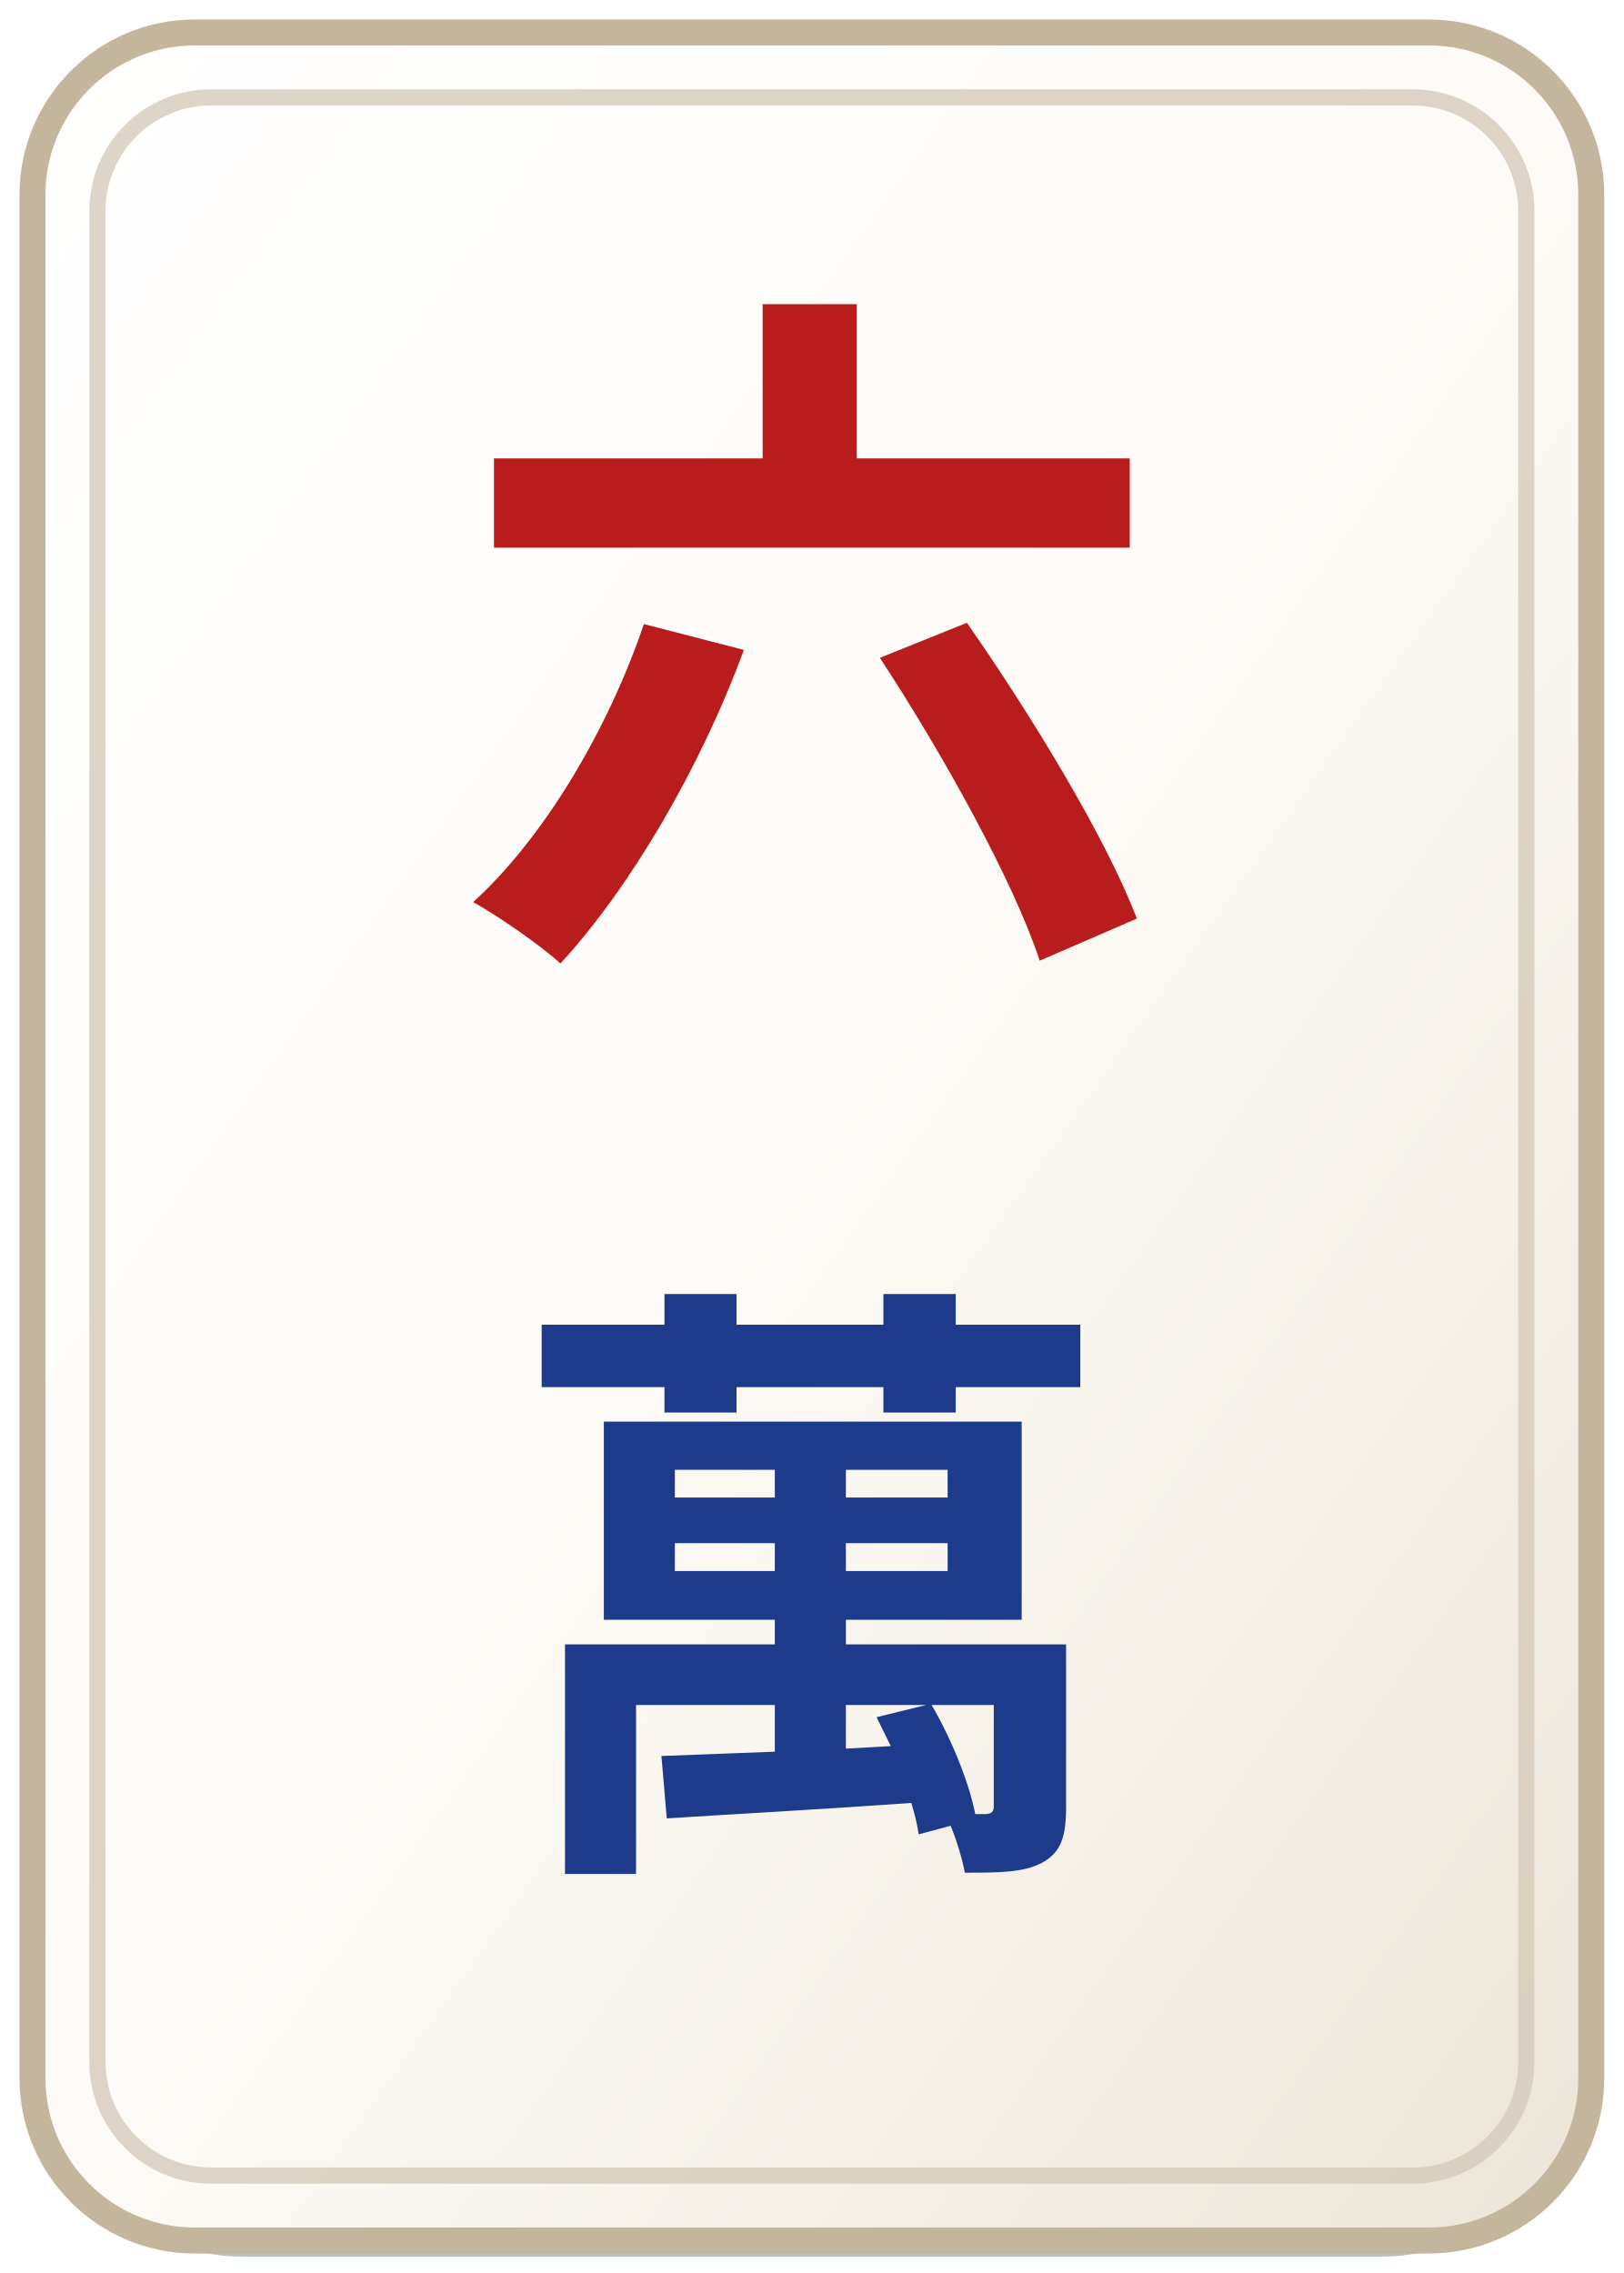
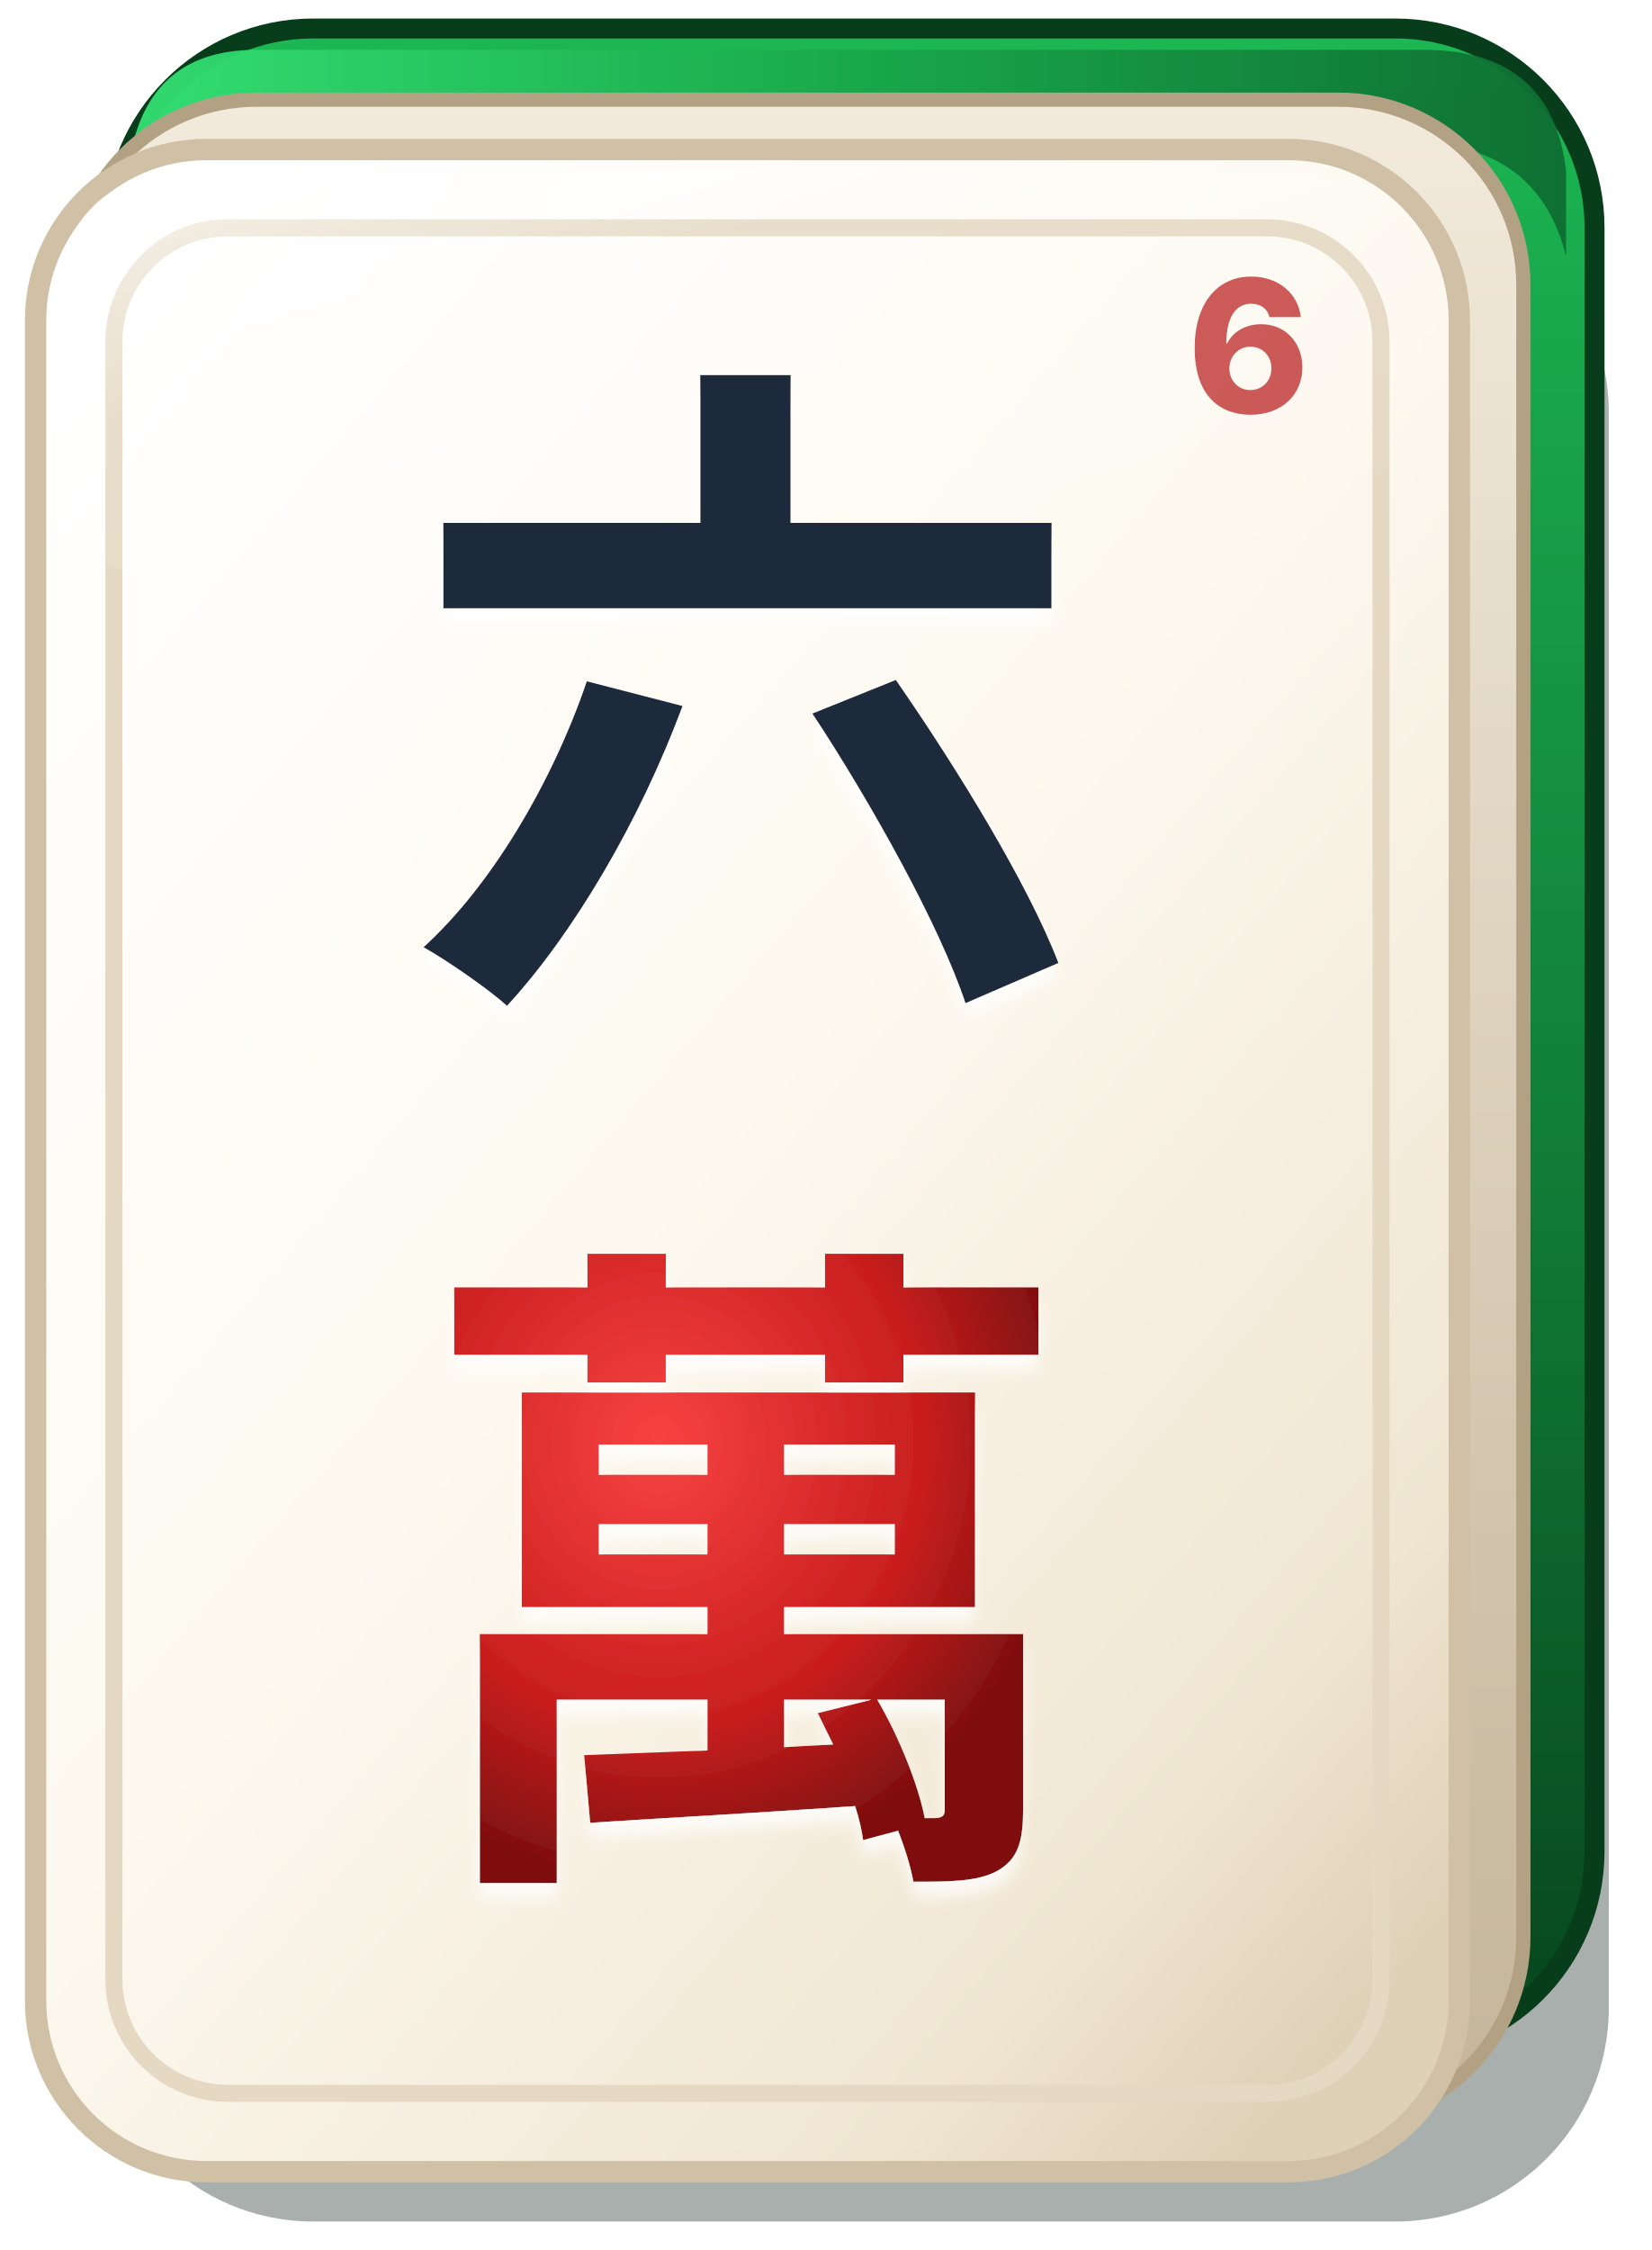
- <svg xmlns="http://www.w3.org/2000/svg" viewBox="0 0 100 140" width="100" height="140">
+ <svg xmlns="http://www.w3.org/2000/svg" viewBox="0 0 116 158" width="116" height="158">
  <defs>
-     <linearGradient id="ivoryGrad" x1="0%" y1="0%" x2="100%" y2="100%">
+     <linearGradient id="jadeTop" x1="0%" y1="0%" x2="100%" y2="0%">
+       <stop offset="0%" stop-color="#34e073" />
+       <stop offset="50%" stop-color="#19a84b" />
+       <stop offset="100%" stop-color="#0f6d31" />
+     </linearGradient>
+     <linearGradient id="jadeSide" x1="0%" y1="0%" x2="0%" y2="100%">
+       <stop offset="0%" stop-color="#1cb854" />
+       <stop offset="60%" stop-color="#107835" />
+       <stop offset="100%" stop-color="#07441d" />
+     </linearGradient>
+     <linearGradient id="ivorySide" x1="0%" y1="0%" x2="0%" y2="100%">
+       <stop offset="0%" stop-color="#f2eadb" />
+       <stop offset="100%" stop-color="#c4b59a" />
+     </linearGradient>
+     <linearGradient id="ivoryFace" x1="12%" y1="4%" x2="88%" y2="96%">
      <stop offset="0%" stop-color="#ffffff" />
-       <stop offset="50%" stop-color="#fdfbf7" />
-       <stop offset="100%" stop-color="#ece5d8" />
+       <stop offset="48%" stop-color="#fdf9f0" />
+       <stop offset="86%" stop-color="#f0e6d2" />
+       <stop offset="100%" stop-color="#dfd1b8" />
    </linearGradient>
-     <linearGradient id="jadeGrad" x1="0%" y1="0%" x2="100%" y2="100%">
-       <stop offset="0%" stop-color="#1b5e3a" />
-       <stop offset="100%" stop-color="#0b3820" />
+     <linearGradient id="gloss" x1="0%" y1="0%" x2="60%" y2="85%">
+       <stop offset="0%" stop-color="#ffffff" stop-opacity="0.72" />
+       <stop offset="35%" stop-color="#ffffff" stop-opacity="0.14" />
+       <stop offset="100%" stop-color="#ffffff" stop-opacity="0" />
    </linearGradient>
-     <radialGradient id="dotRed" cx="35%" cy="30%" r="70%">
-       <stop offset="0%" stop-color="#ff4d4f" />
-       <stop offset="100%" stop-color="#b91c1c" />
+     <radialGradient id="cRed" cx="35%" cy="30%" r="70%">
+       <stop offset="0%" stop-color="#f84242" />
+       <stop offset="65%" stop-color="#c81e1e" />
+       <stop offset="100%" stop-color="#7f1010" />
    </radialGradient>
-     <radialGradient id="dotGreen" cx="35%" cy="30%" r="70%">
-       <stop offset="0%" stop-color="#10b981" />
-       <stop offset="100%" stop-color="#047857" />
+     <radialGradient id="cGreen" cx="35%" cy="30%" r="70%">
+       <stop offset="0%" stop-color="#22c55e" />
+       <stop offset="65%" stop-color="#15803d" />
+       <stop offset="100%" stop-color="#064e3b" />
    </radialGradient>
-     <radialGradient id="dotBlue" cx="35%" cy="30%" r="70%">
+     <radialGradient id="cBlue" cx="35%" cy="30%" r="70%">
      <stop offset="0%" stop-color="#3b82f6" />
-       <stop offset="100%" stop-color="#1d4ed8" />
+       <stop offset="65%" stop-color="#1d4ed8" />
+       <stop offset="100%" stop-color="#172554" />
    </radialGradient>
+     <linearGradient id="bamGreen" x1="0%" y1="0%" x2="100%" y2="0%">
+       <stop offset="0%" stop-color="#0d6630" />
+       <stop offset="38%" stop-color="#22c55e" />
+       <stop offset="72%" stop-color="#15803d" />
+       <stop offset="100%" stop-color="#064e24" />
+     </linearGradient>
+     <linearGradient id="bamRed" x1="0%" y1="0%" x2="100%" y2="0%">
+       <stop offset="0%" stop-color="#8c1515" />
+       <stop offset="40%" stop-color="#ef4444" />
+       <stop offset="100%" stop-color="#7f1010" />
+     </linearGradient>
+     <linearGradient id="bamBlue" x1="0%" y1="0%" x2="100%" y2="0%">
+       <stop offset="0%" stop-color="#1e3a8a" />
+       <stop offset="42%" stop-color="#3b82f6" />
+       <stop offset="100%" stop-color="#172554" />
+     </linearGradient>
+     <filter id="engrave" x="-8%" y="-8%" width="116%" height="116%">
+       <feDropShadow dx="0" dy="1.1" stdDeviation="0.5" flood-color="#ffffff" flood-opacity="0.75" />
+     </filter>
  </defs>
-   <rect x="3" y="5" width="94" height="134" rx="12" fill="#0b3820" opacity="0.3" />
-   <rect x="2" y="2" width="96" height="136" rx="10" fill="url(#ivoryGrad)" stroke="#c4b59d" stroke-width="1.6" />
-   <rect x="6" y="6" width="88" height="128" rx="7" fill="none" stroke="#d5cbba" stroke-width="1" opacity="0.8" />
-   <text x="50" y="56" font-family="'KaiTi', 'SimSun', 'Songti SC', serif" font-size="44" font-weight="900" text-anchor="middle" fill="#b91c1c">六</text>
-   <text x="50" y="112" font-family="'KaiTi', 'SimSun', 'Songti SC', serif" font-size="38" font-weight="900" text-anchor="middle" fill="#1e3a8a">萬</text>
+   <rect x="7" y="14" width="106" height="142" rx="15" fill="#03140b" opacity="0.34" />
+   <rect x="8" y="2" width="104" height="142" rx="14" fill="url(#jadeSide)" stroke="#073d1a" stroke-width="1.4" />
+   <path d="M18 3.5 H100 Q109 3.5 110 12 V18 Q108 10 99 10 H16 Q10 10 9 16 V12 Q10 3.5 18 3.5 Z" fill="url(#jadeTop)" opacity="0.95" />
+   <rect x="5" y="7" width="102" height="142" rx="13" fill="url(#ivorySide)" stroke="#b3a184" stroke-width="1" />
+   <rect x="2.5" y="10.5" width="100" height="142" rx="12" fill="url(#ivoryFace)" stroke="#cfc0a6" stroke-width="1.5" />
+   <rect x="8" y="16" width="89" height="131" rx="8" fill="none" stroke="#e5d9c3" stroke-width="1.2" />
+   <path d="M14 12 H90 Q100 12 100 22 V48 Q56 62 4 38 V22 Q4 12 14 12 Z" fill="url(#gloss)" />
+   <g filter="url(#engrave)">
+     <text x="52.5" y="67" text-anchor="middle" font-family="'STKaiti','KaiTi','Songti SC','SimSun',serif" font-size="48" font-weight="900" fill="#1e293b">六</text>
+     <text x="52.5" y="128" text-anchor="middle" font-family="'STKaiti','KaiTi','Songti SC','SimSun',serif" font-size="47" font-weight="900" fill="url(#cRed)">萬</text>
+   </g>
+   <text x="92" y="29" text-anchor="end" font-family="system-ui, -apple-system, sans-serif" font-size="13" font-weight="800" fill="#b91c1c" opacity="0.72">6</text>
</svg>
